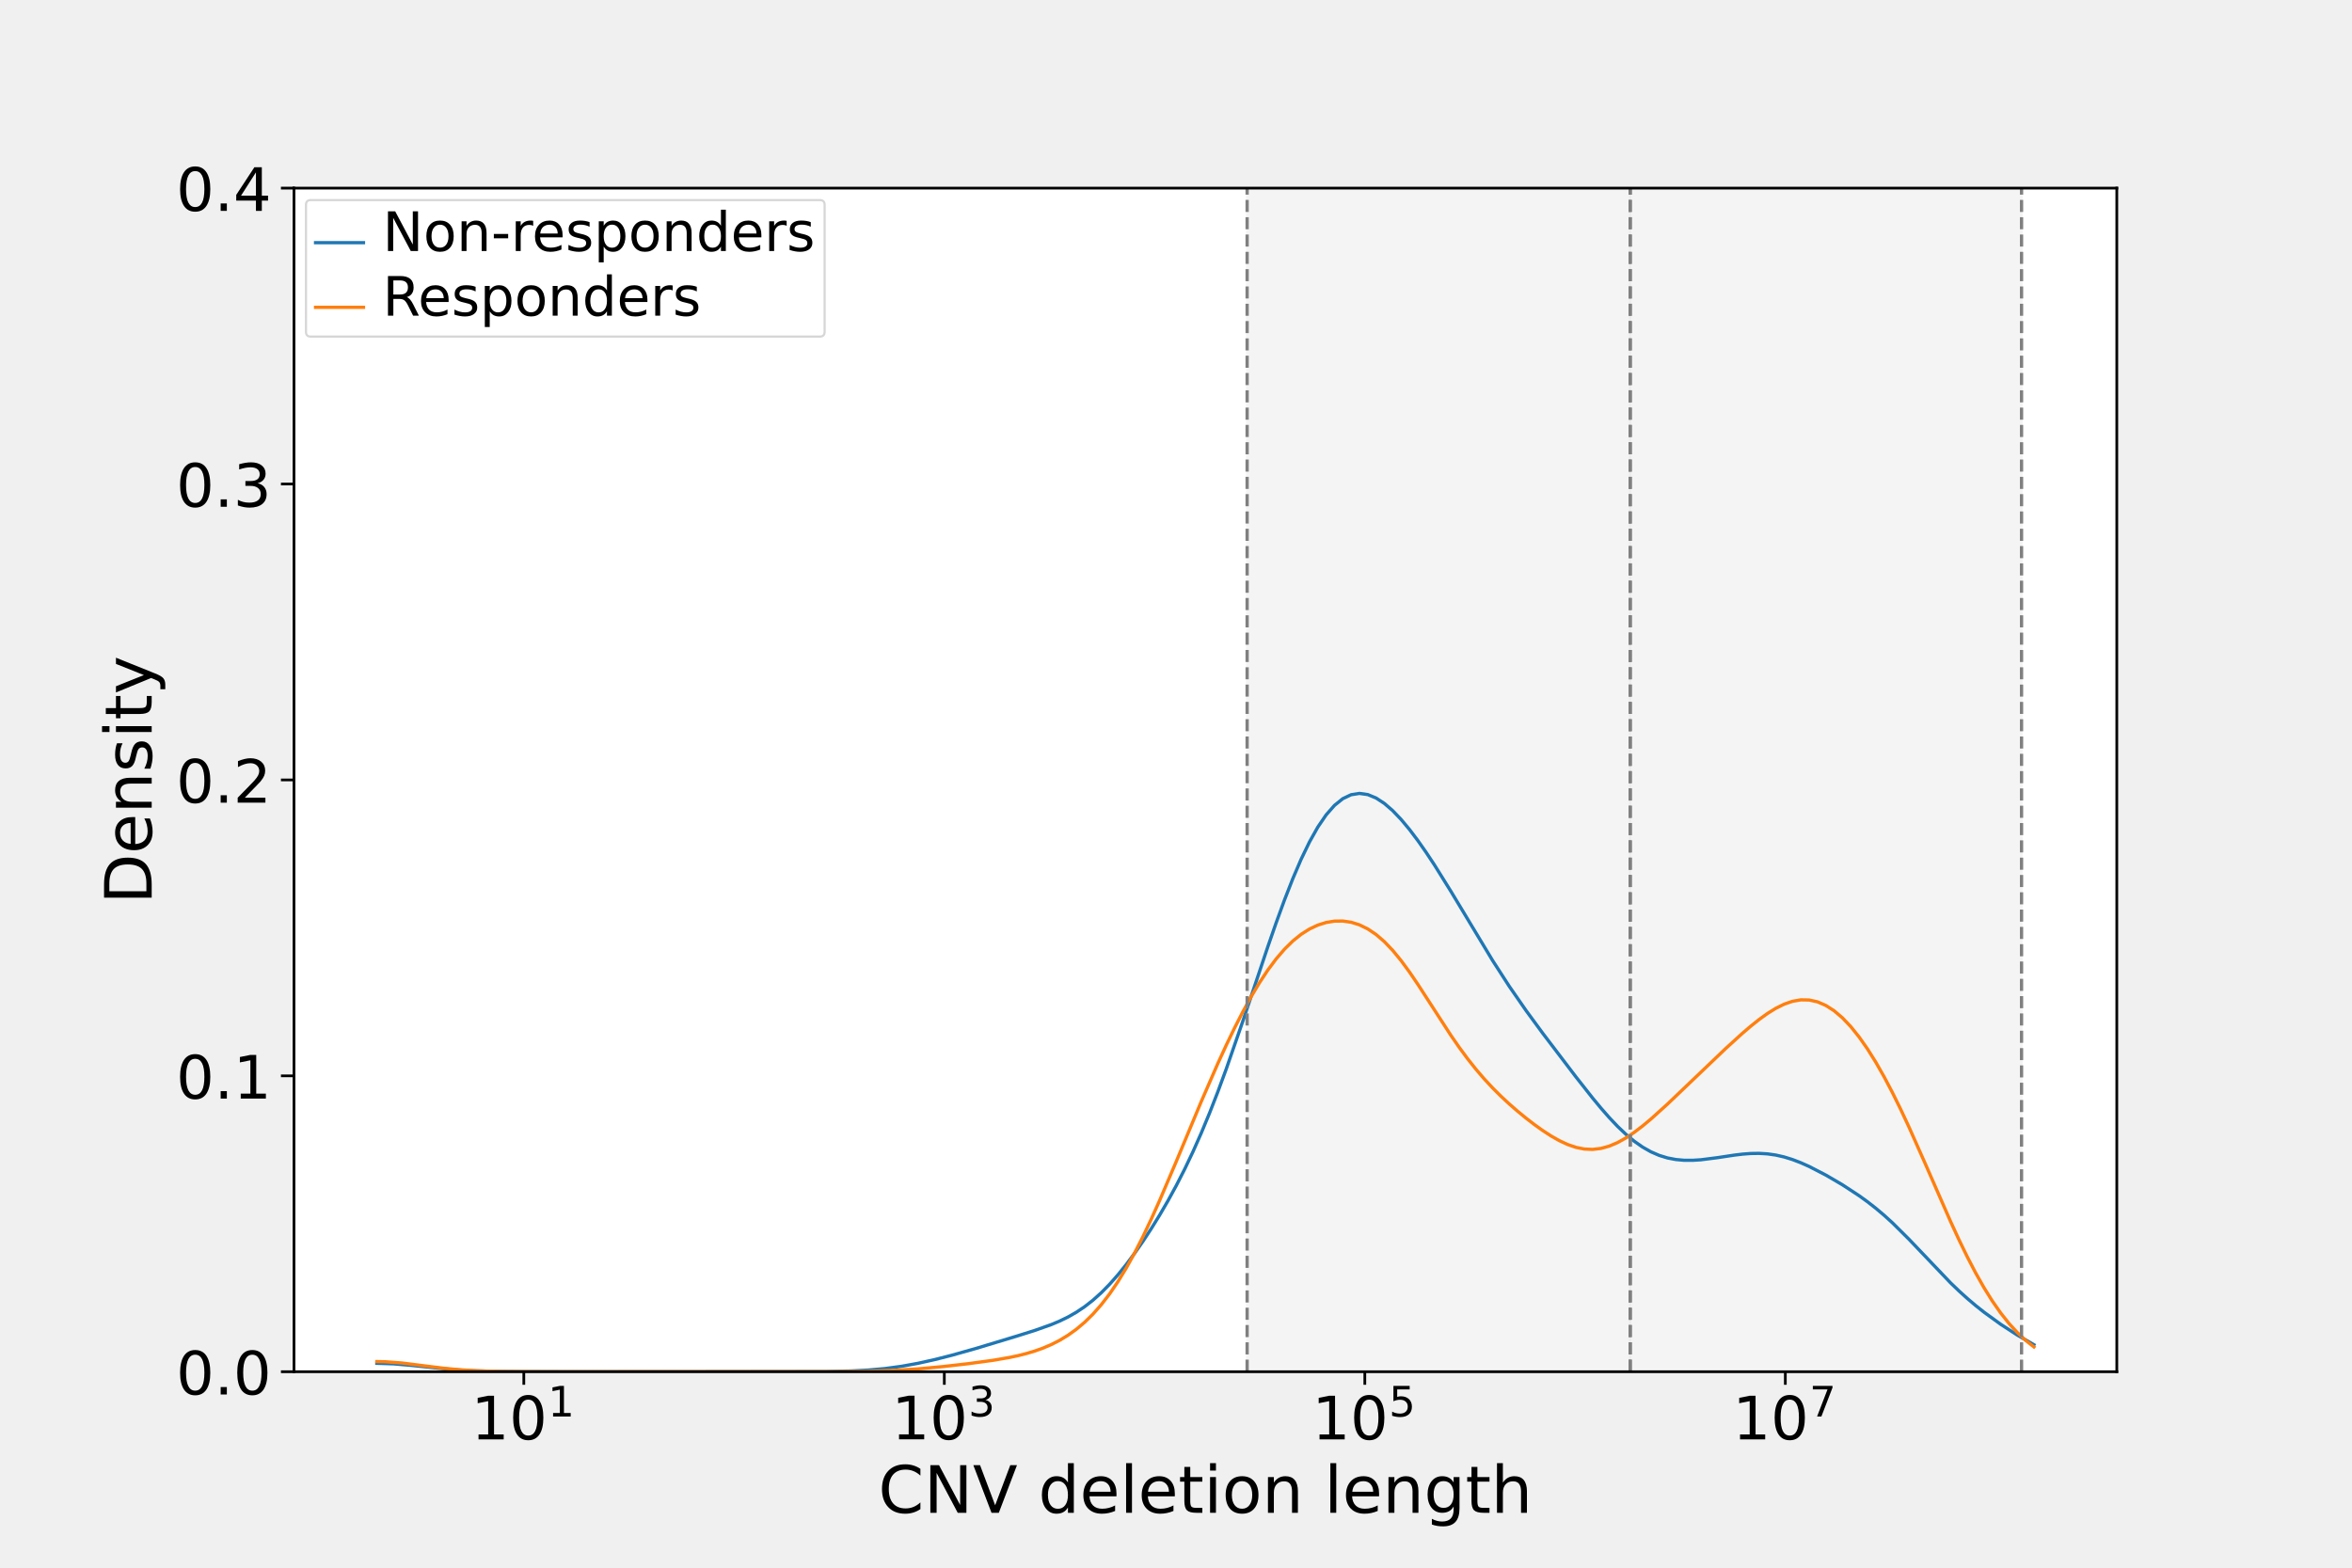
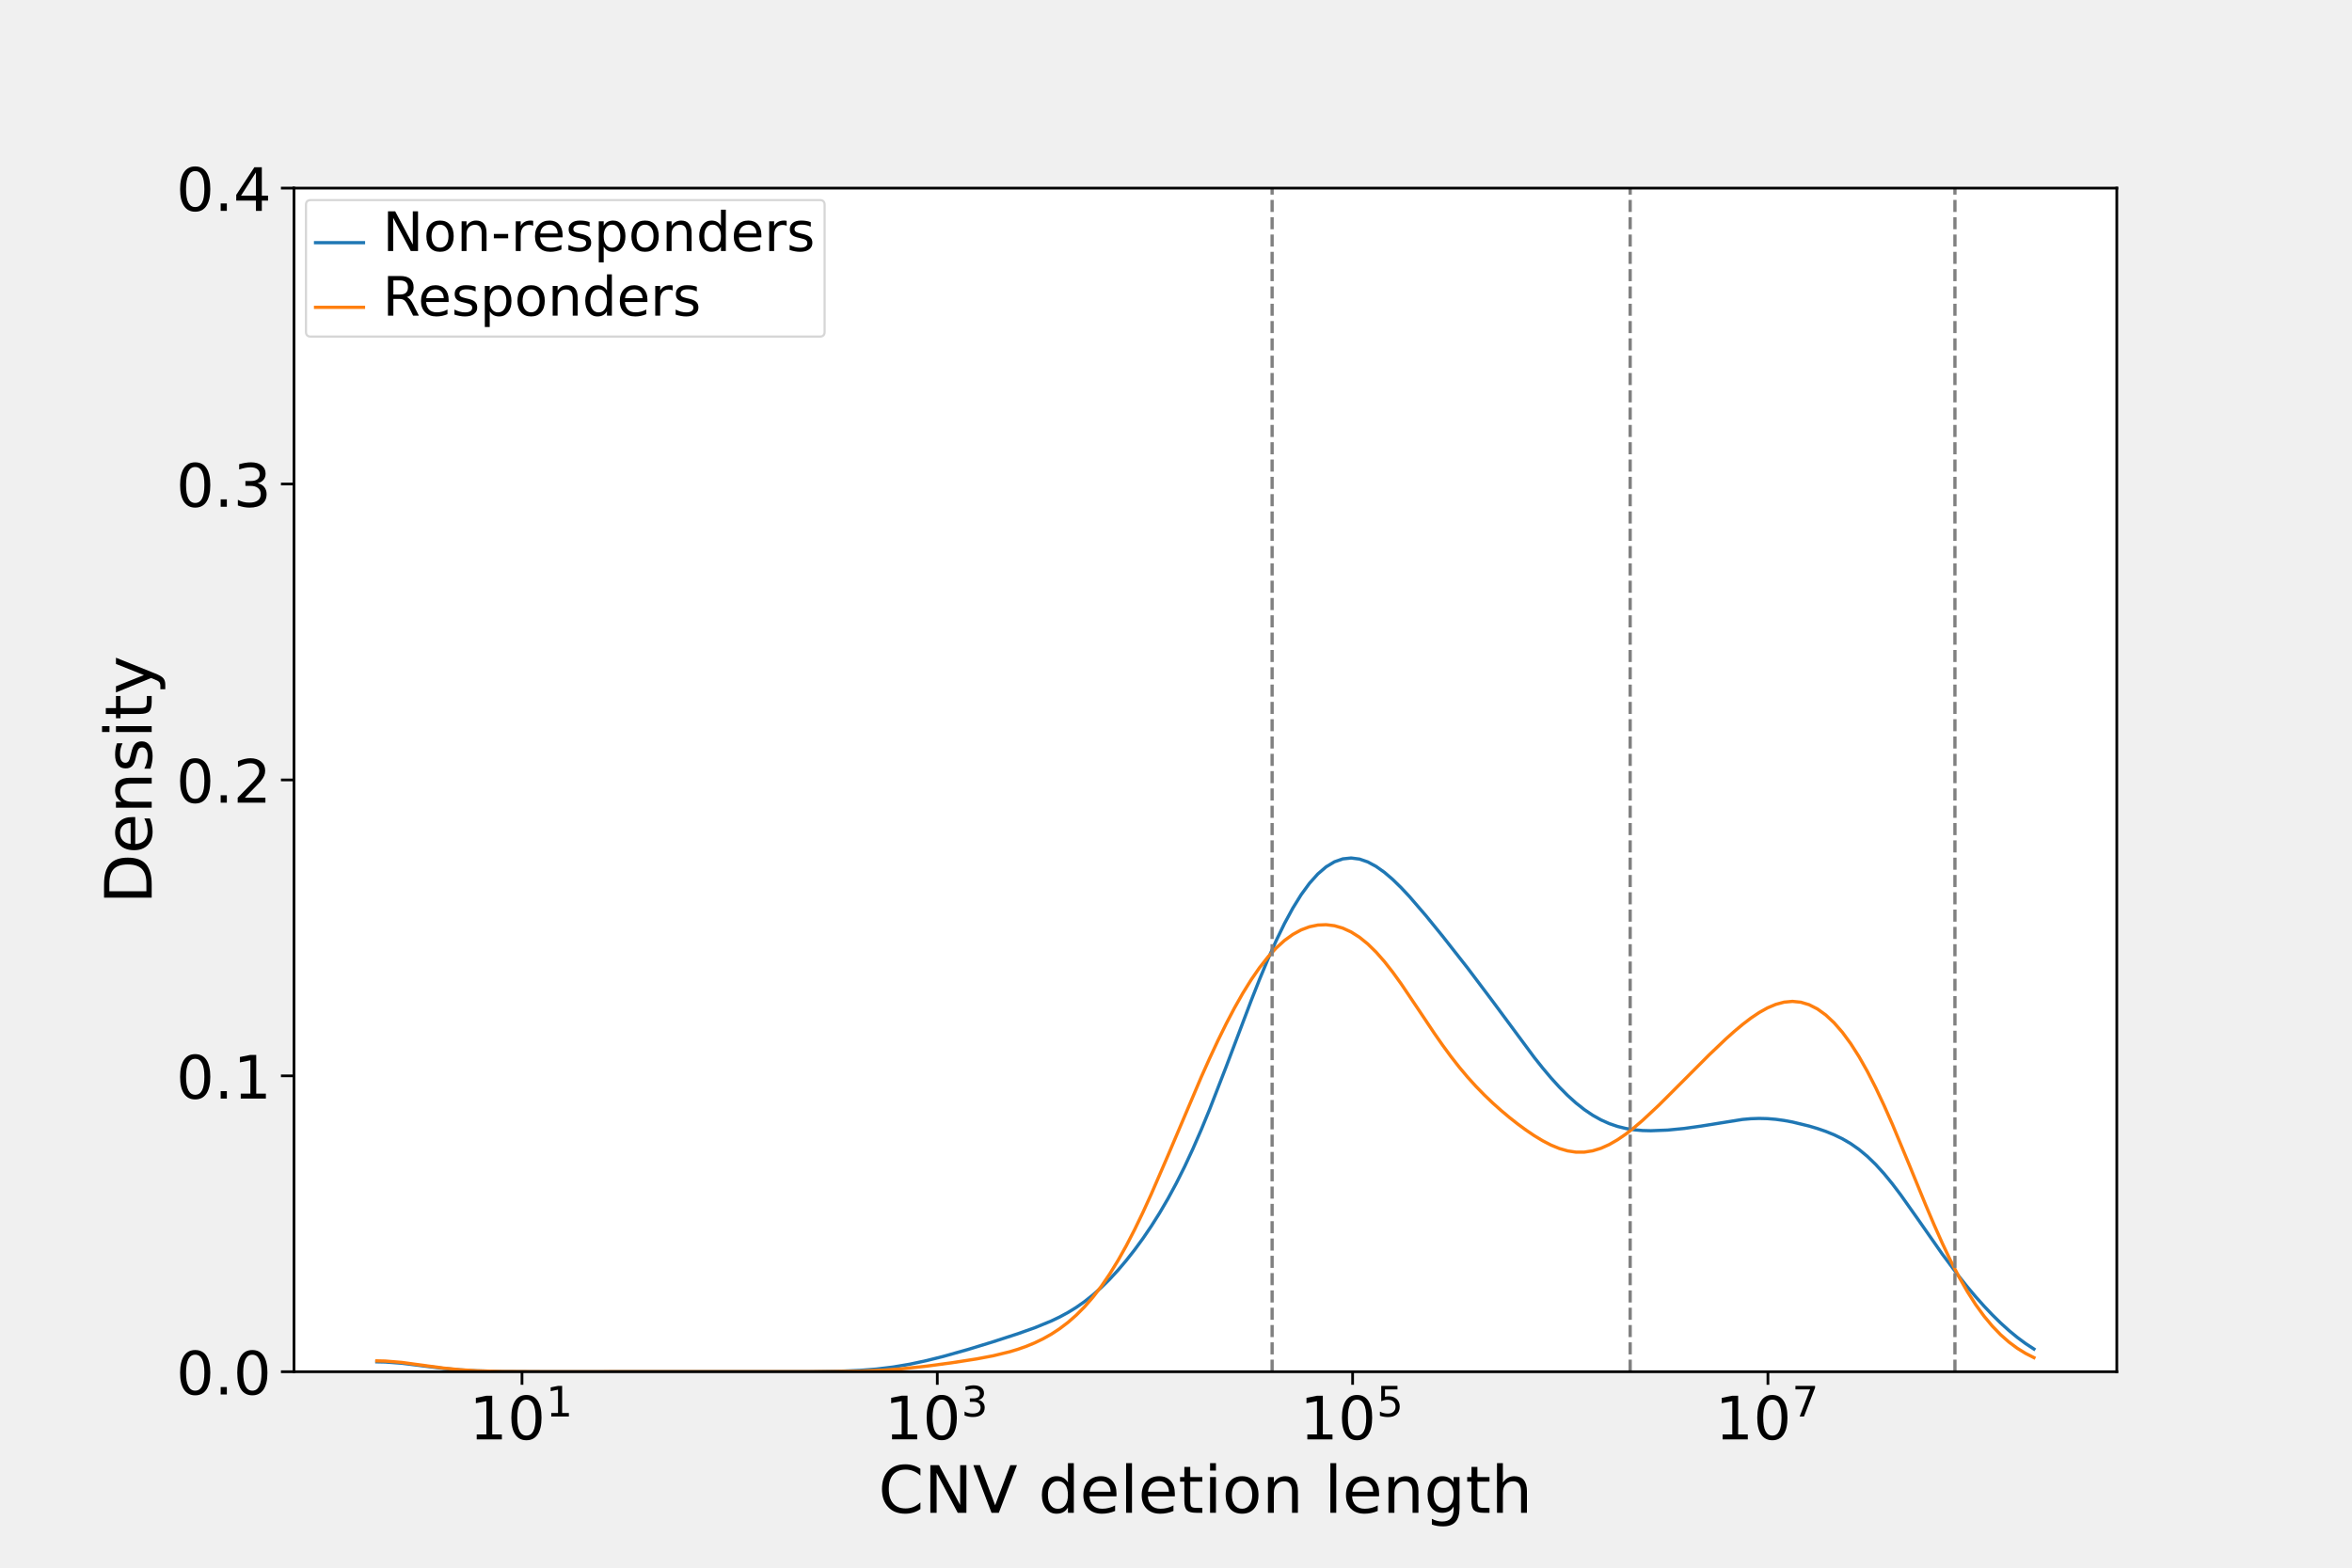
<svg xmlns="http://www.w3.org/2000/svg" xmlns:xlink="http://www.w3.org/1999/xlink" width="864pt" height="576pt" viewBox="0 0 864 576" version="1.1">
  <defs>
    <style type="text/css">*{stroke-linejoin: round; stroke-linecap: butt}</style>
  </defs>
  <g id="figure_1">
    <g id="patch_1">
      <path d="M 0 576  L 864 576  L 864 0  L 0 0  L 0 576  z " style="fill: none" />
    </g>
    <g id="axes_1">
      <g id="patch_2">
        <path d="M 108 504  L 777.6 504  L 777.6 69.12  L 108 69.12  z " style="fill: #ffffff" />
      </g>
-       <g id="patch_3">
-         <path d="M 458.13 504  L 458.13 69.12  L 598.84 69.12  L 598.84 504  z " clip-path="url(#p424827df15)" style="fill: #d3d3d3; opacity: 0.25; stroke: #d3d3d3; stroke-width: 0.8; stroke-linejoin: miter" />
-       </g>
-       <g id="patch_4">
-         <path d="M 598.84 504  L 598.84 69.12  L 742.61 69.12  L 742.61 504  z " clip-path="url(#p424827df15)" style="fill: #d3d3d3; opacity: 0.25; stroke: #d3d3d3; stroke-width: 0.8; stroke-linejoin: miter" />
-       </g>
      <g id="matplotlib.axis_1">
        <g id="xtick_1">
          <g id="line2d_1">
            <defs>
-               <path id="m701912b38a" d="M 0 0  L 0 4.8  " style="stroke: #000000" />
-             </defs>
-             <g>
-               <use xlink:href="#m701912b38a" x="192.421" y="504" style="stroke: #000000" />
+               <path id="m80b80018cd" d="M 0 0  L 0 4.8  " style="stroke: #000000" />
+             </defs>
+             <g>
+               <use xlink:href="#m80b80018cd" x="191.754" y="504" style="stroke: #000000" />
            </g>
          </g>
          <g id="text_1">
-             <g transform="translate(173.0615 529.0166)scale(0.22 -0.22)">
+             <g transform="translate(172.3944 529.0166)scale(0.22 -0.22)">
              <defs>
                <path id="DejaVuSans-31" d="M 794 531  L 1825 531  L 1825 4091  L 703 3866  L 703 4441  L 1819 4666  L 2450 4666  L 2450 531  L 3481 531  L 3481 0  L 794 0  L 794 531  z " transform="scale(0.015625)" />
                <path id="DejaVuSans-30" d="M 2034 4250  Q 1547 4250 1301 3770  Q 1056 3291 1056 2328  Q 1056 1369 1301 889  Q 1547 409 2034 409  Q 2525 409 2770 889  Q 3016 1369 3016 2328  Q 3016 3291 2770 3770  Q 2525 4250 2034 4250  z M 2034 4750  Q 2819 4750 3233 4129  Q 3647 3509 3647 2328  Q 3647 1150 3233 529  Q 2819 -91 2034 -91  Q 1250 -91 836 529  Q 422 1150 422 2328  Q 422 3509 836 4129  Q 1250 4750 2034 4750  z " transform="scale(0.015625)" />
              </defs>
              <use xlink:href="#DejaVuSans-31" transform="translate(0 0.684375)" />
              <use xlink:href="#DejaVuSans-30" transform="translate(63.62305 0.684375)" />
              <use xlink:href="#DejaVuSans-31" transform="translate(128.2031 38.96563)scale(0.7)" />
            </g>
          </g>
        </g>
        <g id="xtick_2">
          <g id="line2d_2">
            <g>
-               <use xlink:href="#m701912b38a" x="346.892" y="504" style="stroke: #000000" />
+               <use xlink:href="#m80b80018cd" x="344.316" y="504" style="stroke: #000000" />
            </g>
          </g>
          <g id="text_2">
-             <g transform="translate(327.532 529.0166)scale(0.22 -0.22)">
+             <g transform="translate(324.9562 529.0166)scale(0.22 -0.22)">
              <defs>
                <path id="DejaVuSans-33" d="M 2597 2516  Q 3050 2419 3304 2112  Q 3559 1806 3559 1356  Q 3559 666 3084 287  Q 2609 -91 1734 -91  Q 1441 -91 1130 -33  Q 819 25 488 141  L 488 750  Q 750 597 1062 519  Q 1375 441 1716 441  Q 2309 441 2620 675  Q 2931 909 2931 1356  Q 2931 1769 2642 2001  Q 2353 2234 1838 2234  L 1294 2234  L 1294 2753  L 1863 2753  Q 2328 2753 2575 2939  Q 2822 3125 2822 3475  Q 2822 3834 2567 4026  Q 2313 4219 1838 4219  Q 1578 4219 1281 4162  Q 984 4106 628 3988  L 628 4550  Q 988 4650 1302 4700  Q 1616 4750 1894 4750  Q 2613 4750 3031 4423  Q 3450 4097 3450 3541  Q 3450 3153 3228 2886  Q 3006 2619 2597 2516  z " transform="scale(0.015625)" />
              </defs>
              <use xlink:href="#DejaVuSans-31" transform="translate(0 0.765625)" />
              <use xlink:href="#DejaVuSans-30" transform="translate(63.62305 0.765625)" />
              <use xlink:href="#DejaVuSans-33" transform="translate(128.2031 39.04688)scale(0.7)" />
            </g>
          </g>
        </g>
        <g id="xtick_3">
          <g id="line2d_3">
            <g>
-               <use xlink:href="#m701912b38a" x="501.362" y="504" style="stroke: #000000" />
+               <use xlink:href="#m80b80018cd" x="496.878" y="504" style="stroke: #000000" />
            </g>
          </g>
          <g id="text_3">
-             <g transform="translate(482.0025 529.0166)scale(0.22 -0.22)">
+             <g transform="translate(477.518 529.0166)scale(0.22 -0.22)">
              <defs>
                <path id="DejaVuSans-35" d="M 691 4666  L 3169 4666  L 3169 4134  L 1269 4134  L 1269 2991  Q 1406 3038 1543 3061  Q 1681 3084 1819 3084  Q 2600 3084 3056 2656  Q 3513 2228 3513 1497  Q 3513 744 3044 326  Q 2575 -91 1722 -91  Q 1428 -91 1123 -41  Q 819 9 494 109  L 494 744  Q 775 591 1075 516  Q 1375 441 1709 441  Q 2250 441 2565 725  Q 2881 1009 2881 1497  Q 2881 1984 2565 2268  Q 2250 2553 1709 2553  Q 1456 2553 1204 2497  Q 953 2441 691 2322  L 691 4666  z " transform="scale(0.015625)" />
              </defs>
              <use xlink:href="#DejaVuSans-31" transform="translate(0 0.684375)" />
              <use xlink:href="#DejaVuSans-30" transform="translate(63.62305 0.684375)" />
              <use xlink:href="#DejaVuSans-35" transform="translate(128.2031 38.96563)scale(0.7)" />
            </g>
          </g>
        </g>
        <g id="xtick_4">
          <g id="line2d_4">
            <g>
-               <use xlink:href="#m701912b38a" x="655.833" y="504" style="stroke: #000000" />
+               <use xlink:href="#m80b80018cd" x="649.44" y="504" style="stroke: #000000" />
            </g>
          </g>
          <g id="text_4">
-             <g transform="translate(636.473 529.0166)scale(0.22 -0.22)">
+             <g transform="translate(630.0797 529.0166)scale(0.22 -0.22)">
              <defs>
                <path id="DejaVuSans-37" d="M 525 4666  L 3525 4666  L 3525 4397  L 1831 0  L 1172 0  L 2766 4134  L 525 4134  L 525 4666  z " transform="scale(0.015625)" />
              </defs>
              <use xlink:href="#DejaVuSans-31" transform="translate(0 0.684375)" />
              <use xlink:href="#DejaVuSans-30" transform="translate(63.62305 0.684375)" />
              <use xlink:href="#DejaVuSans-37" transform="translate(128.2031 38.96563)scale(0.7)" />
            </g>
          </g>
        </g>
        <g id="text_5">
          <g transform="translate(322.6519 555.8281)scale(0.24 -0.24)">
            <defs>
              <path id="DejaVuSans-43" d="M 4122 4306  L 4122 3641  Q 3803 3938 3442 4084  Q 3081 4231 2675 4231  Q 1875 4231 1450 3742  Q 1025 3253 1025 2328  Q 1025 1406 1450 917  Q 1875 428 2675 428  Q 3081 428 3442 575  Q 3803 722 4122 1019  L 4122 359  Q 3791 134 3420 21  Q 3050 -91 2638 -91  Q 1578 -91 968 557  Q 359 1206 359 2328  Q 359 3453 968 4101  Q 1578 4750 2638 4750  Q 3056 4750 3426 4639  Q 3797 4528 4122 4306  z " transform="scale(0.015625)" />
              <path id="DejaVuSans-4e" d="M 628 4666  L 1478 4666  L 3547 763  L 3547 4666  L 4159 4666  L 4159 0  L 3309 0  L 1241 3903  L 1241 0  L 628 0  L 628 4666  z " transform="scale(0.015625)" />
              <path id="DejaVuSans-56" d="M 1831 0  L 50 4666  L 709 4666  L 2188 738  L 3669 4666  L 4325 4666  L 2547 0  L 1831 0  z " transform="scale(0.015625)" />
              <path id="DejaVuSans-20" transform="scale(0.015625)" />
              <path id="DejaVuSans-64" d="M 2906 2969  L 2906 4863  L 3481 4863  L 3481 0  L 2906 0  L 2906 525  Q 2725 213 2448 61  Q 2172 -91 1784 -91  Q 1150 -91 751 415  Q 353 922 353 1747  Q 353 2572 751 3078  Q 1150 3584 1784 3584  Q 2172 3584 2448 3432  Q 2725 3281 2906 2969  z M 947 1747  Q 947 1113 1208 752  Q 1469 391 1925 391  Q 2381 391 2643 752  Q 2906 1113 2906 1747  Q 2906 2381 2643 2742  Q 2381 3103 1925 3103  Q 1469 3103 1208 2742  Q 947 2381 947 1747  z " transform="scale(0.015625)" />
              <path id="DejaVuSans-65" d="M 3597 1894  L 3597 1613  L 953 1613  Q 991 1019 1311 708  Q 1631 397 2203 397  Q 2534 397 2845 478  Q 3156 559 3463 722  L 3463 178  Q 3153 47 2828 -22  Q 2503 -91 2169 -91  Q 1331 -91 842 396  Q 353 884 353 1716  Q 353 2575 817 3079  Q 1281 3584 2069 3584  Q 2775 3584 3186 3129  Q 3597 2675 3597 1894  z M 3022 2063  Q 3016 2534 2758 2815  Q 2500 3097 2075 3097  Q 1594 3097 1305 2825  Q 1016 2553 972 2059  L 3022 2063  z " transform="scale(0.015625)" />
              <path id="DejaVuSans-6c" d="M 603 4863  L 1178 4863  L 1178 0  L 603 0  L 603 4863  z " transform="scale(0.015625)" />
              <path id="DejaVuSans-74" d="M 1172 4494  L 1172 3500  L 2356 3500  L 2356 3053  L 1172 3053  L 1172 1153  Q 1172 725 1289 603  Q 1406 481 1766 481  L 2356 481  L 2356 0  L 1766 0  Q 1100 0 847 248  Q 594 497 594 1153  L 594 3053  L 172 3053  L 172 3500  L 594 3500  L 594 4494  L 1172 4494  z " transform="scale(0.015625)" />
              <path id="DejaVuSans-69" d="M 603 3500  L 1178 3500  L 1178 0  L 603 0  L 603 3500  z M 603 4863  L 1178 4863  L 1178 4134  L 603 4134  L 603 4863  z " transform="scale(0.015625)" />
              <path id="DejaVuSans-6f" d="M 1959 3097  Q 1497 3097 1228 2736  Q 959 2375 959 1747  Q 959 1119 1226 758  Q 1494 397 1959 397  Q 2419 397 2687 759  Q 2956 1122 2956 1747  Q 2956 2369 2687 2733  Q 2419 3097 1959 3097  z M 1959 3584  Q 2709 3584 3137 3096  Q 3566 2609 3566 1747  Q 3566 888 3137 398  Q 2709 -91 1959 -91  Q 1206 -91 779 398  Q 353 888 353 1747  Q 353 2609 779 3096  Q 1206 3584 1959 3584  z " transform="scale(0.015625)" />
              <path id="DejaVuSans-6e" d="M 3513 2113  L 3513 0  L 2938 0  L 2938 2094  Q 2938 2591 2744 2837  Q 2550 3084 2163 3084  Q 1697 3084 1428 2787  Q 1159 2491 1159 1978  L 1159 0  L 581 0  L 581 3500  L 1159 3500  L 1159 2956  Q 1366 3272 1645 3428  Q 1925 3584 2291 3584  Q 2894 3584 3203 3211  Q 3513 2838 3513 2113  z " transform="scale(0.015625)" />
              <path id="DejaVuSans-67" d="M 2906 1791  Q 2906 2416 2648 2759  Q 2391 3103 1925 3103  Q 1463 3103 1205 2759  Q 947 2416 947 1791  Q 947 1169 1205 825  Q 1463 481 1925 481  Q 2391 481 2648 825  Q 2906 1169 2906 1791  z M 3481 434  Q 3481 -459 3084 -895  Q 2688 -1331 1869 -1331  Q 1566 -1331 1297 -1286  Q 1028 -1241 775 -1147  L 775 -588  Q 1028 -725 1275 -790  Q 1522 -856 1778 -856  Q 2344 -856 2625 -561  Q 2906 -266 2906 331  L 2906 616  Q 2728 306 2450 153  Q 2172 0 1784 0  Q 1141 0 747 490  Q 353 981 353 1791  Q 353 2603 747 3093  Q 1141 3584 1784 3584  Q 2172 3584 2450 3431  Q 2728 3278 2906 2969  L 2906 3500  L 3481 3500  L 3481 434  z " transform="scale(0.015625)" />
              <path id="DejaVuSans-68" d="M 3513 2113  L 3513 0  L 2938 0  L 2938 2094  Q 2938 2591 2744 2837  Q 2550 3084 2163 3084  Q 1697 3084 1428 2787  Q 1159 2491 1159 1978  L 1159 0  L 581 0  L 581 4863  L 1159 4863  L 1159 2956  Q 1366 3272 1645 3428  Q 1925 3584 2291 3584  Q 2894 3584 3203 3211  Q 3513 2838 3513 2113  z " transform="scale(0.015625)" />
            </defs>
            <use xlink:href="#DejaVuSans-43" />
            <use xlink:href="#DejaVuSans-4e" x="69.824" />
            <use xlink:href="#DejaVuSans-56" x="144.629" />
            <use xlink:href="#DejaVuSans-20" x="213.037" />
            <use xlink:href="#DejaVuSans-64" x="244.824" />
            <use xlink:href="#DejaVuSans-65" x="308.301" />
            <use xlink:href="#DejaVuSans-6c" x="369.824" />
            <use xlink:href="#DejaVuSans-65" x="397.607" />
            <use xlink:href="#DejaVuSans-74" x="459.131" />
            <use xlink:href="#DejaVuSans-69" x="498.34" />
            <use xlink:href="#DejaVuSans-6f" x="526.123" />
            <use xlink:href="#DejaVuSans-6e" x="587.305" />
            <use xlink:href="#DejaVuSans-20" x="650.684" />
            <use xlink:href="#DejaVuSans-6c" x="682.471" />
            <use xlink:href="#DejaVuSans-65" x="710.254" />
            <use xlink:href="#DejaVuSans-6e" x="771.777" />
            <use xlink:href="#DejaVuSans-67" x="835.156" />
            <use xlink:href="#DejaVuSans-74" x="898.633" />
            <use xlink:href="#DejaVuSans-68" x="937.842" />
          </g>
        </g>
      </g>
      <g id="matplotlib.axis_2">
        <g id="ytick_1">
          <g id="line2d_5">
            <defs>
-               <path id="m5c6bf72763" d="M 0 0  L -4.8 0  " style="stroke: #000000" />
-             </defs>
-             <g>
-               <use xlink:href="#m5c6bf72763" x="108" y="504" style="stroke: #000000" />
+               <path id="ma88a80a2cb" d="M 0 0  L -4.8 0  " style="stroke: #000000" />
+             </defs>
+             <g>
+               <use xlink:href="#ma88a80a2cb" x="108" y="504" style="stroke: #000000" />
            </g>
          </g>
          <g id="text_6">
            <g transform="translate(64.71313 512.3583)scale(0.22 -0.22)">
              <defs>
                <path id="DejaVuSans-2e" d="M 684 794  L 1344 794  L 1344 0  L 684 0  L 684 794  z " transform="scale(0.015625)" />
              </defs>
              <use xlink:href="#DejaVuSans-30" />
              <use xlink:href="#DejaVuSans-2e" x="63.623" />
              <use xlink:href="#DejaVuSans-30" x="95.41" />
            </g>
          </g>
        </g>
        <g id="ytick_2">
          <g id="line2d_6">
            <g>
-               <use xlink:href="#m5c6bf72763" x="108" y="395.28" style="stroke: #000000" />
+               <use xlink:href="#ma88a80a2cb" x="108" y="395.28" style="stroke: #000000" />
            </g>
          </g>
          <g id="text_7">
            <g transform="translate(64.71313 403.6383)scale(0.22 -0.22)">
              <use xlink:href="#DejaVuSans-30" />
              <use xlink:href="#DejaVuSans-2e" x="63.623" />
              <use xlink:href="#DejaVuSans-31" x="95.41" />
            </g>
          </g>
        </g>
        <g id="ytick_3">
          <g id="line2d_7">
            <g>
-               <use xlink:href="#m5c6bf72763" x="108" y="286.56" style="stroke: #000000" />
+               <use xlink:href="#ma88a80a2cb" x="108" y="286.56" style="stroke: #000000" />
            </g>
          </g>
          <g id="text_8">
            <g transform="translate(64.71313 294.9183)scale(0.22 -0.22)">
              <defs>
                <path id="DejaVuSans-32" d="M 1228 531  L 3431 531  L 3431 0  L 469 0  L 469 531  Q 828 903 1448 1529  Q 2069 2156 2228 2338  Q 2531 2678 2651 2914  Q 2772 3150 2772 3378  Q 2772 3750 2511 3984  Q 2250 4219 1831 4219  Q 1534 4219 1204 4116  Q 875 4013 500 3803  L 500 4441  Q 881 4594 1212 4672  Q 1544 4750 1819 4750  Q 2544 4750 2975 4387  Q 3406 4025 3406 3419  Q 3406 3131 3298 2873  Q 3191 2616 2906 2266  Q 2828 2175 2409 1742  Q 1991 1309 1228 531  z " transform="scale(0.015625)" />
              </defs>
              <use xlink:href="#DejaVuSans-30" />
              <use xlink:href="#DejaVuSans-2e" x="63.623" />
              <use xlink:href="#DejaVuSans-32" x="95.41" />
            </g>
          </g>
        </g>
        <g id="ytick_4">
          <g id="line2d_8">
            <g>
-               <use xlink:href="#m5c6bf72763" x="108" y="177.84" style="stroke: #000000" />
+               <use xlink:href="#ma88a80a2cb" x="108" y="177.84" style="stroke: #000000" />
            </g>
          </g>
          <g id="text_9">
            <g transform="translate(64.71313 186.1983)scale(0.22 -0.22)">
              <use xlink:href="#DejaVuSans-30" />
              <use xlink:href="#DejaVuSans-2e" x="63.623" />
              <use xlink:href="#DejaVuSans-33" x="95.41" />
            </g>
          </g>
        </g>
        <g id="ytick_5">
          <g id="line2d_9">
            <g>
-               <use xlink:href="#m5c6bf72763" x="108" y="69.12" style="stroke: #000000" />
+               <use xlink:href="#ma88a80a2cb" x="108" y="69.12" style="stroke: #000000" />
            </g>
          </g>
          <g id="text_10">
            <g transform="translate(64.71313 77.47828)scale(0.22 -0.22)">
              <defs>
                <path id="DejaVuSans-34" d="M 2419 4116  L 825 1625  L 2419 1625  L 2419 4116  z M 2253 4666  L 3047 4666  L 3047 1625  L 3713 1625  L 3713 1100  L 3047 1100  L 3047 0  L 2419 0  L 2419 1100  L 313 1100  L 313 1709  L 2253 4666  z " transform="scale(0.015625)" />
              </defs>
              <use xlink:href="#DejaVuSans-30" />
              <use xlink:href="#DejaVuSans-2e" x="63.623" />
              <use xlink:href="#DejaVuSans-34" x="95.41" />
            </g>
          </g>
        </g>
        <g id="text_11">
          <g transform="translate(55.72187 332.1806)rotate(-90)scale(0.24 -0.24)">
            <defs>
              <path id="DejaVuSans-44" d="M 1259 4147  L 1259 519  L 2022 519  Q 2988 519 3436 956  Q 3884 1394 3884 2338  Q 3884 3275 3436 3711  Q 2988 4147 2022 4147  L 1259 4147  z M 628 4666  L 1925 4666  Q 3281 4666 3915 4102  Q 4550 3538 4550 2338  Q 4550 1131 3912 565  Q 3275 0 1925 0  L 628 0  L 628 4666  z " transform="scale(0.015625)" />
              <path id="DejaVuSans-73" d="M 2834 3397  L 2834 2853  Q 2591 2978 2328 3040  Q 2066 3103 1784 3103  Q 1356 3103 1142 2972  Q 928 2841 928 2578  Q 928 2378 1081 2264  Q 1234 2150 1697 2047  L 1894 2003  Q 2506 1872 2764 1633  Q 3022 1394 3022 966  Q 3022 478 2636 193  Q 2250 -91 1575 -91  Q 1294 -91 989 -36  Q 684 19 347 128  L 347 722  Q 666 556 975 473  Q 1284 391 1588 391  Q 1994 391 2212 530  Q 2431 669 2431 922  Q 2431 1156 2273 1281  Q 2116 1406 1581 1522  L 1381 1569  Q 847 1681 609 1914  Q 372 2147 372 2553  Q 372 3047 722 3315  Q 1072 3584 1716 3584  Q 2034 3584 2315 3537  Q 2597 3491 2834 3397  z " transform="scale(0.015625)" />
              <path id="DejaVuSans-79" d="M 2059 -325  Q 1816 -950 1584 -1140  Q 1353 -1331 966 -1331  L 506 -1331  L 506 -850  L 844 -850  Q 1081 -850 1212 -737  Q 1344 -625 1503 -206  L 1606 56  L 191 3500  L 800 3500  L 1894 763  L 2988 3500  L 3597 3500  L 2059 -325  z " transform="scale(0.015625)" />
            </defs>
            <use xlink:href="#DejaVuSans-44" />
            <use xlink:href="#DejaVuSans-65" x="77.002" />
            <use xlink:href="#DejaVuSans-6e" x="138.525" />
            <use xlink:href="#DejaVuSans-73" x="201.904" />
            <use xlink:href="#DejaVuSans-69" x="254.004" />
            <use xlink:href="#DejaVuSans-74" x="281.787" />
            <use xlink:href="#DejaVuSans-79" x="320.996" />
          </g>
        </g>
      </g>
      <g id="line2d_10">
-         <path d="M 138.436 500.907  L 144.554 501.106  L 150.672 501.63  L 165.967 503.196  L 172.085 503.587  L 181.261 503.881  L 193.497 503.986  L 251.617 504  L 303.619 503.927  L 312.795 503.715  L 318.913 503.392  L 325.031 502.841  L 331.149 502.012  L 337.267 500.899  L 343.385 499.538  L 349.503 497.984  L 358.679 495.399  L 373.974 490.768  L 380.092 488.84  L 386.21 486.667  L 389.269 485.382  L 392.328 483.895  L 395.387 482.151  L 398.445 480.102  L 401.504 477.713  L 404.563 474.963  L 407.622 471.85  L 410.681 468.383  L 413.74 464.585  L 416.799 460.481  L 419.858 456.09  L 422.917 451.423  L 425.976 446.473  L 429.035 441.218  L 432.094 435.619  L 435.153 429.632  L 438.212 423.212  L 441.271 416.323  L 444.329 408.949  L 447.388 401.096  L 450.447 392.8  L 456.565 375.166  L 465.742 347.815  L 468.801 339.023  L 471.86 330.643  L 474.919 322.818  L 477.978 315.68  L 481.037 309.34  L 484.096 303.891  L 487.154 299.402  L 490.213 295.917  L 493.272 293.451  L 496.331 291.996  L 499.39 291.514  L 502.449 291.945  L 505.508 293.211  L 508.567 295.219  L 511.626 297.872  L 514.685 301.075  L 517.744 304.739  L 520.803 308.786  L 523.862 313.149  L 526.921 317.77  L 533.038 327.581  L 548.333 352.959  L 554.451 362.432  L 560.569 371.263  L 566.687 379.602  L 578.922 395.682  L 585.04 403.443  L 588.099 407.136  L 591.158 410.627  L 594.217 413.856  L 597.276 416.766  L 600.335 419.311  L 603.394 421.458  L 606.453 423.194  L 609.512 424.52  L 612.571 425.457  L 615.63 426.039  L 618.689 426.31  L 621.747 426.321  L 624.806 426.127  L 630.924 425.346  L 637.042 424.421  L 640.101 424.05  L 643.16 423.817  L 646.219 423.772  L 649.278 423.956  L 652.337 424.393  L 655.396 425.09  L 658.455 426.038  L 661.514 427.212  L 664.572 428.576  L 670.69 431.735  L 676.808 435.314  L 682.926 439.318  L 685.985 441.53  L 689.044 443.918  L 692.103 446.498  L 695.162 449.274  L 701.28 455.35  L 716.574 471.391  L 719.633 474.324  L 722.692 477.089  L 725.751 479.682  L 728.81 482.113  L 734.928 486.553  L 741.046 490.53  L 747.164 494.086  L 747.164 494.086  " clip-path="url(#p424827df15)" style="fill: none; stroke: #1f77b4; stroke-width: 1.2; stroke-linecap: square" />
+         <path d="M 138.436 500.364  L 141.495 500.425  L 147.613 500.881  L 156.79 502.032  L 162.908 502.779  L 169.026 503.339  L 175.144 503.688  L 184.32 503.922  L 199.615 503.996  L 297.501 503.969  L 309.737 503.777  L 315.854 503.506  L 321.972 503.026  L 328.09 502.277  L 334.208 501.235  L 340.326 499.923  L 346.444 498.394  L 355.62 495.812  L 364.797 493.001  L 373.974 490.017  L 380.092 487.85  L 386.21 485.347  L 389.269 483.885  L 392.328 482.23  L 395.387 480.346  L 398.445 478.2  L 401.504 475.771  L 404.563 473.047  L 407.622 470.025  L 410.681 466.71  L 413.74 463.106  L 416.799 459.215  L 419.858 455.029  L 422.917 450.527  L 425.976 445.678  L 429.035 440.444  L 432.094 434.787  L 435.153 428.677  L 438.212 422.105  L 441.271 415.084  L 444.329 407.655  L 450.447 391.883  L 459.624 367.608  L 462.683 359.861  L 465.742 352.494  L 468.801 345.614  L 471.86 339.313  L 474.919 333.664  L 477.978 328.725  L 481.037 324.535  L 484.096 321.119  L 487.154 318.488  L 490.213 316.644  L 493.272 315.572  L 496.331 315.25  L 499.39 315.64  L 502.449 316.691  L 505.508 318.342  L 508.567 320.519  L 511.626 323.142  L 514.685 326.129  L 517.744 329.399  L 523.862 336.507  L 529.98 344.033  L 539.156 355.719  L 548.333 367.902  L 563.628 388.558  L 566.687 392.403  L 569.746 396.036  L 572.805 399.412  L 575.863 402.495  L 578.922 405.256  L 581.981 407.676  L 585.04 409.745  L 588.099 411.461  L 591.158 412.835  L 594.217 413.882  L 597.276 414.631  L 600.335 415.116  L 603.394 415.377  L 606.453 415.456  L 612.571 415.217  L 618.689 414.619  L 624.806 413.759  L 640.101 411.305  L 643.16 411.038  L 646.219 410.934  L 649.278 411.009  L 652.337 411.264  L 655.396 411.685  L 658.455 412.25  L 664.572 413.736  L 667.631 414.649  L 670.69 415.703  L 673.749 416.941  L 676.808 418.419  L 679.867 420.203  L 682.926 422.347  L 685.985 424.895  L 689.044 427.862  L 692.103 431.237  L 695.162 434.979  L 698.221 439.022  L 704.339 447.674  L 713.515 460.813  L 719.633 468.986  L 722.692 472.809  L 725.751 476.44  L 728.81 479.87  L 731.869 483.092  L 734.928 486.094  L 737.987 488.864  L 741.046 491.388  L 744.105 493.656  L 747.164 495.66  L 747.164 495.66  " clip-path="url(#p3da02271da)" style="fill: none; stroke: #1f77b4; stroke-width: 1.2; stroke-linecap: square" />
      </g>
      <g id="line2d_11">
-         <path d="M 138.436 500.271  L 141.495 500.333  L 147.613 500.789  L 156.79 501.951  L 162.908 502.714  L 169.026 503.293  L 175.144 503.66  L 184.32 503.912  L 199.615 503.995  L 306.678 503.97  L 318.913 503.829  L 328.09 503.526  L 337.267 502.953  L 346.444 502.104  L 355.62 501.054  L 364.797 499.804  L 370.915 498.742  L 373.974 498.089  L 377.033 497.321  L 380.092 496.408  L 383.151 495.316  L 386.21 494.01  L 389.269 492.451  L 392.328 490.597  L 395.387 488.404  L 398.445 485.827  L 401.504 482.823  L 404.563 479.354  L 407.622 475.386  L 410.681 470.899  L 413.74 465.887  L 416.799 460.36  L 419.858 454.35  L 422.917 447.909  L 425.976 441.106  L 432.094 426.757  L 441.271 404.749  L 447.388 390.698  L 450.447 384.046  L 453.506 377.708  L 456.565 371.731  L 459.624 366.161  L 462.683 361.042  L 465.742 356.414  L 468.801 352.31  L 471.86 348.751  L 474.919 345.743  L 477.978 343.28  L 481.037 341.341  L 484.096 339.903  L 487.154 338.941  L 490.213 338.443  L 493.272 338.408  L 496.331 338.853  L 499.39 339.806  L 502.449 341.301  L 505.508 343.365  L 508.567 346.009  L 511.626 349.218  L 514.685 352.944  L 517.744 357.109  L 520.803 361.608  L 533.038 380.503  L 536.097 384.913  L 539.156 389.055  L 542.215 392.907  L 545.274 396.468  L 548.333 399.757  L 551.392 402.804  L 554.451 405.643  L 557.51 408.305  L 560.569 410.813  L 563.628 413.169  L 566.687 415.361  L 569.746 417.352  L 572.805 419.092  L 575.863 420.519  L 578.922 421.566  L 581.981 422.177  L 585.04 422.313  L 588.099 421.954  L 591.158 421.108  L 594.217 419.807  L 597.276 418.1  L 600.335 416.047  L 603.394 413.714  L 606.453 411.166  L 612.571 405.643  L 621.747 396.881  L 633.983 385.198  L 640.101 379.634  L 643.16 377.017  L 646.219 374.576  L 649.278 372.371  L 652.337 370.474  L 655.396 368.96  L 658.455 367.904  L 661.514 367.372  L 664.572 367.422  L 667.631 368.093  L 670.69 369.408  L 673.749 371.372  L 676.808 373.974  L 679.867 377.192  L 682.926 380.998  L 685.985 385.358  L 689.044 390.238  L 692.103 395.602  L 695.162 401.411  L 698.221 407.615  L 701.28 414.155  L 707.398 427.939  L 716.574 448.896  L 719.633 455.529  L 722.692 461.824  L 725.751 467.705  L 728.81 473.114  L 731.869 478.016  L 734.928 482.395  L 737.987 486.252  L 741.046 489.602  L 744.105 492.471  L 747.164 494.894  L 747.164 494.894  " clip-path="url(#p424827df15)" style="fill: none; stroke: #ff7f0e; stroke-width: 1.2; stroke-linecap: square" />
+         <path d="M 138.436 500.013  L 141.495 500.08  L 147.613 500.58  L 156.79 501.842  L 162.908 502.661  L 169.026 503.275  L 175.144 503.658  L 184.32 503.914  L 199.615 503.996  L 303.619 503.965  L 315.854 503.788  L 325.031 503.395  L 331.149 502.94  L 340.326 501.961  L 349.503 500.73  L 358.679 499.307  L 364.797 498.152  L 370.915 496.665  L 373.974 495.739  L 377.033 494.658  L 380.092 493.394  L 383.151 491.916  L 386.21 490.194  L 389.269 488.191  L 392.328 485.869  L 395.387 483.188  L 398.445 480.109  L 401.504 476.593  L 404.563 472.609  L 407.622 468.135  L 410.681 463.164  L 413.74 457.703  L 416.799 451.778  L 419.858 445.435  L 422.917 438.735  L 429.035 424.583  L 441.271 395.744  L 444.329 388.905  L 447.388 382.349  L 450.447 376.131  L 453.506 370.299  L 456.565 364.898  L 459.624 359.968  L 462.683 355.544  L 465.742 351.656  L 468.801 348.321  L 471.86 345.547  L 474.919 343.33  L 477.978 341.659  L 481.037 340.517  L 484.096 339.887  L 487.154 339.76  L 490.213 340.134  L 493.272 341.017  L 496.331 342.421  L 499.39 344.358  L 502.449 346.832  L 505.508 349.827  L 508.567 353.307  L 511.626 357.21  L 514.685 361.451  L 520.803 370.533  L 526.921 379.7  L 529.98 384.083  L 533.038 388.248  L 536.097 392.159  L 539.156 395.804  L 542.215 399.187  L 545.274 402.327  L 548.333 405.251  L 551.392 407.985  L 554.451 410.551  L 557.51 412.961  L 560.569 415.211  L 563.628 417.281  L 566.687 419.133  L 569.746 420.719  L 572.805 421.98  L 575.863 422.862  L 578.922 423.317  L 581.981 423.314  L 585.04 422.839  L 588.099 421.901  L 591.158 420.529  L 594.217 418.765  L 597.276 416.661  L 600.335 414.273  L 603.394 411.656  L 609.512 405.938  L 618.689 396.759  L 627.865 387.563  L 633.983 381.736  L 637.042 378.999  L 640.101 376.433  L 643.16 374.091  L 646.219 372.032  L 649.278 370.321  L 652.337 369.025  L 655.396 368.209  L 658.455 367.929  L 661.514 368.232  L 664.572 369.152  L 667.631 370.711  L 670.69 372.921  L 673.749 375.787  L 676.808 379.306  L 679.867 383.472  L 682.926 388.272  L 685.985 393.683  L 689.044 399.665  L 692.103 406.161  L 695.162 413.089  L 701.28 427.797  L 707.398 442.743  L 710.456 449.955  L 713.515 456.824  L 716.574 463.254  L 719.633 469.173  L 722.692 474.537  L 725.751 479.33  L 728.81 483.557  L 731.869 487.239  L 734.928 490.409  L 737.987 493.108  L 741.046 495.38  L 744.105 497.27  L 747.164 498.821  L 747.164 498.821  " clip-path="url(#p3da02271da)" style="fill: none; stroke: #ff7f0e; stroke-width: 1.2; stroke-linecap: square" />
      </g>
      <g id="line2d_12" />
      <g id="line2d_13" />
      <g id="line2d_14">
-         <path d="M 458.13 504  L 458.13 69.12  " clip-path="url(#p424827df15)" style="fill: none; stroke-dasharray: 4.44,1.92; stroke-dashoffset: 0; stroke: #808080; stroke-width: 1.2" />
+         <path clip-path="url(#p3da02271da)" style="fill: none; stroke-dasharray: 4.44,1.92; stroke-dashoffset: 0; stroke: #808080; stroke-width: 1.2" />
      </g>
      <g id="line2d_15">
-         <path d="M 598.84 504  L 598.84 69.12  " clip-path="url(#p424827df15)" style="fill: none; stroke-dasharray: 4.44,1.92; stroke-dashoffset: 0; stroke: #808080; stroke-width: 1.2" />
+         <path d="M 467.307 504  L 467.307 69.12  " clip-path="url(#p3da02271da)" style="fill: none; stroke-dasharray: 4.44,1.92; stroke-dashoffset: 0; stroke: #808080; stroke-width: 1.2" />
      </g>
      <g id="line2d_16">
-         <path d="M 598.84 504  L 598.84 69.12  " clip-path="url(#p424827df15)" style="fill: none; stroke-dasharray: 4.44,1.92; stroke-dashoffset: 0; stroke: #808080; stroke-width: 1.2" />
+         <path d="M 598.841 504  L 598.841 69.12  " clip-path="url(#p3da02271da)" style="fill: none; stroke-dasharray: 4.44,1.92; stroke-dashoffset: 0; stroke: #808080; stroke-width: 1.2" />
      </g>
      <g id="line2d_17">
-         <path d="M 742.61 504  L 742.61 69.12  " clip-path="url(#p424827df15)" style="fill: none; stroke-dasharray: 4.44,1.92; stroke-dashoffset: 0; stroke: #808080; stroke-width: 1.2" />
+         <path d="M 718.139 504  L 718.139 69.12  " clip-path="url(#p3da02271da)" style="fill: none; stroke-dasharray: 4.44,1.92; stroke-dashoffset: 0; stroke: #808080; stroke-width: 1.2" />
+       </g>
+       <g id="line2d_18">
+         <path clip-path="url(#p3da02271da)" style="fill: none; stroke-dasharray: 4.44,1.92; stroke-dashoffset: 0; stroke: #808080; stroke-width: 1.2" />
+       </g>
+       <g id="patch_3">
+         <path d="M 108 504  L 108 69.12  " style="fill: none; stroke: #000000; stroke-linejoin: miter; stroke-linecap: square" />
+       </g>
+       <g id="patch_4">
+         <path d="M 777.6 504  L 777.6 69.12  " style="fill: none; stroke: #000000; stroke-linejoin: miter; stroke-linecap: square" />
      </g>
      <g id="patch_5">
-         <path d="M 108 504  L 108 69.12  " style="fill: none; stroke: #000000; stroke-linejoin: miter; stroke-linecap: square" />
+         <path d="M 108 504  L 777.6 504  " style="fill: none; stroke: #000000; stroke-linejoin: miter; stroke-linecap: square" />
      </g>
      <g id="patch_6">
-         <path d="M 777.6 504  L 777.6 69.12  " style="fill: none; stroke: #000000; stroke-linejoin: miter; stroke-linecap: square" />
-       </g>
-       <g id="patch_7">
-         <path d="M 108 504  L 777.6 504  " style="fill: none; stroke: #000000; stroke-linejoin: miter; stroke-linecap: square" />
-       </g>
-       <g id="patch_8">
        <path d="M 108 69.12  L 777.6 69.12  " style="fill: none; stroke: #000000; stroke-linejoin: miter; stroke-linecap: square" />
      </g>
      <g id="legend_1">
-         <g id="patch_9">
+         <g id="patch_7">
          <path d="M 114.16 123.672  L 301.161 123.672  Q 302.921 123.672 302.921 121.912  L 302.921 75.28  Q 302.921 73.52 301.161 73.52  L 114.16 73.52  Q 112.4 73.52 112.4 75.28  L 112.4 121.912  Q 112.4 123.672 114.16 123.672  z " style="fill: #ffffff; opacity: 0.8; stroke: #cccccc; stroke-width: 0.8; stroke-linejoin: miter" />
        </g>
-         <g id="line2d_18">
+         <g id="line2d_19">
          <path d="M 115.92 89.157  L 124.72 89.157  L 133.52 89.157  " style="fill: none; stroke: #1f77b4; stroke-width: 1.2; stroke-linecap: square" />
        </g>
        <g id="text_12">
          <g transform="translate(140.56 92.23687)scale(0.2 -0.2)">
            <defs>
              <path id="DejaVuSans-2d" d="M 313 2009  L 1997 2009  L 1997 1497  L 313 1497  L 313 2009  z " transform="scale(0.015625)" />
              <path id="DejaVuSans-72" d="M 2631 2963  Q 2534 3019 2420 3045  Q 2306 3072 2169 3072  Q 1681 3072 1420 2755  Q 1159 2438 1159 1844  L 1159 0  L 581 0  L 581 3500  L 1159 3500  L 1159 2956  Q 1341 3275 1631 3429  Q 1922 3584 2338 3584  Q 2397 3584 2469 3576  Q 2541 3569 2628 3553  L 2631 2963  z " transform="scale(0.015625)" />
              <path id="DejaVuSans-70" d="M 1159 525  L 1159 -1331  L 581 -1331  L 581 3500  L 1159 3500  L 1159 2969  Q 1341 3281 1617 3432  Q 1894 3584 2278 3584  Q 2916 3584 3314 3078  Q 3713 2572 3713 1747  Q 3713 922 3314 415  Q 2916 -91 2278 -91  Q 1894 -91 1617 61  Q 1341 213 1159 525  z M 3116 1747  Q 3116 2381 2855 2742  Q 2594 3103 2138 3103  Q 1681 3103 1420 2742  Q 1159 2381 1159 1747  Q 1159 1113 1420 752  Q 1681 391 2138 391  Q 2594 391 2855 752  Q 3116 1113 3116 1747  z " transform="scale(0.015625)" />
            </defs>
            <use xlink:href="#DejaVuSans-4e" />
            <use xlink:href="#DejaVuSans-6f" x="74.805" />
            <use xlink:href="#DejaVuSans-6e" x="135.986" />
            <use xlink:href="#DejaVuSans-2d" x="199.365" />
            <use xlink:href="#DejaVuSans-72" x="235.449" />
            <use xlink:href="#DejaVuSans-65" x="274.312" />
            <use xlink:href="#DejaVuSans-73" x="335.836" />
            <use xlink:href="#DejaVuSans-70" x="387.936" />
            <use xlink:href="#DejaVuSans-6f" x="451.412" />
            <use xlink:href="#DejaVuSans-6e" x="512.594" />
            <use xlink:href="#DejaVuSans-64" x="575.973" />
            <use xlink:href="#DejaVuSans-65" x="639.449" />
            <use xlink:href="#DejaVuSans-72" x="700.973" />
            <use xlink:href="#DejaVuSans-73" x="742.086" />
          </g>
        </g>
-         <g id="line2d_19">
+         <g id="line2d_20">
          <path d="M 115.92 112.913  L 124.72 112.913  L 133.52 112.913  " style="fill: none; stroke: #ff7f0e; stroke-width: 1.2; stroke-linecap: square" />
        </g>
        <g id="text_13">
          <g transform="translate(140.56 115.9931)scale(0.2 -0.2)">
            <defs>
              <path id="DejaVuSans-52" d="M 2841 2188  Q 3044 2119 3236 1894  Q 3428 1669 3622 1275  L 4263 0  L 3584 0  L 2988 1197  Q 2756 1666 2539 1819  Q 2322 1972 1947 1972  L 1259 1972  L 1259 0  L 628 0  L 628 4666  L 2053 4666  Q 2853 4666 3247 4331  Q 3641 3997 3641 3322  Q 3641 2881 3436 2590  Q 3231 2300 2841 2188  z M 1259 4147  L 1259 2491  L 2053 2491  Q 2509 2491 2742 2702  Q 2975 2913 2975 3322  Q 2975 3731 2742 3939  Q 2509 4147 2053 4147  L 1259 4147  z " transform="scale(0.015625)" />
            </defs>
            <use xlink:href="#DejaVuSans-52" />
            <use xlink:href="#DejaVuSans-65" x="64.982" />
            <use xlink:href="#DejaVuSans-73" x="126.506" />
            <use xlink:href="#DejaVuSans-70" x="178.605" />
            <use xlink:href="#DejaVuSans-6f" x="242.082" />
            <use xlink:href="#DejaVuSans-6e" x="303.264" />
            <use xlink:href="#DejaVuSans-64" x="366.643" />
            <use xlink:href="#DejaVuSans-65" x="430.119" />
            <use xlink:href="#DejaVuSans-72" x="491.643" />
            <use xlink:href="#DejaVuSans-73" x="532.756" />
          </g>
        </g>
      </g>
    </g>
  </g>
  <defs>
-     <clipPath id="p424827df15">
+     <clipPath id="p3da02271da">
      <rect x="108" y="69.12" width="669.6" height="434.88" />
    </clipPath>
  </defs>
</svg>
